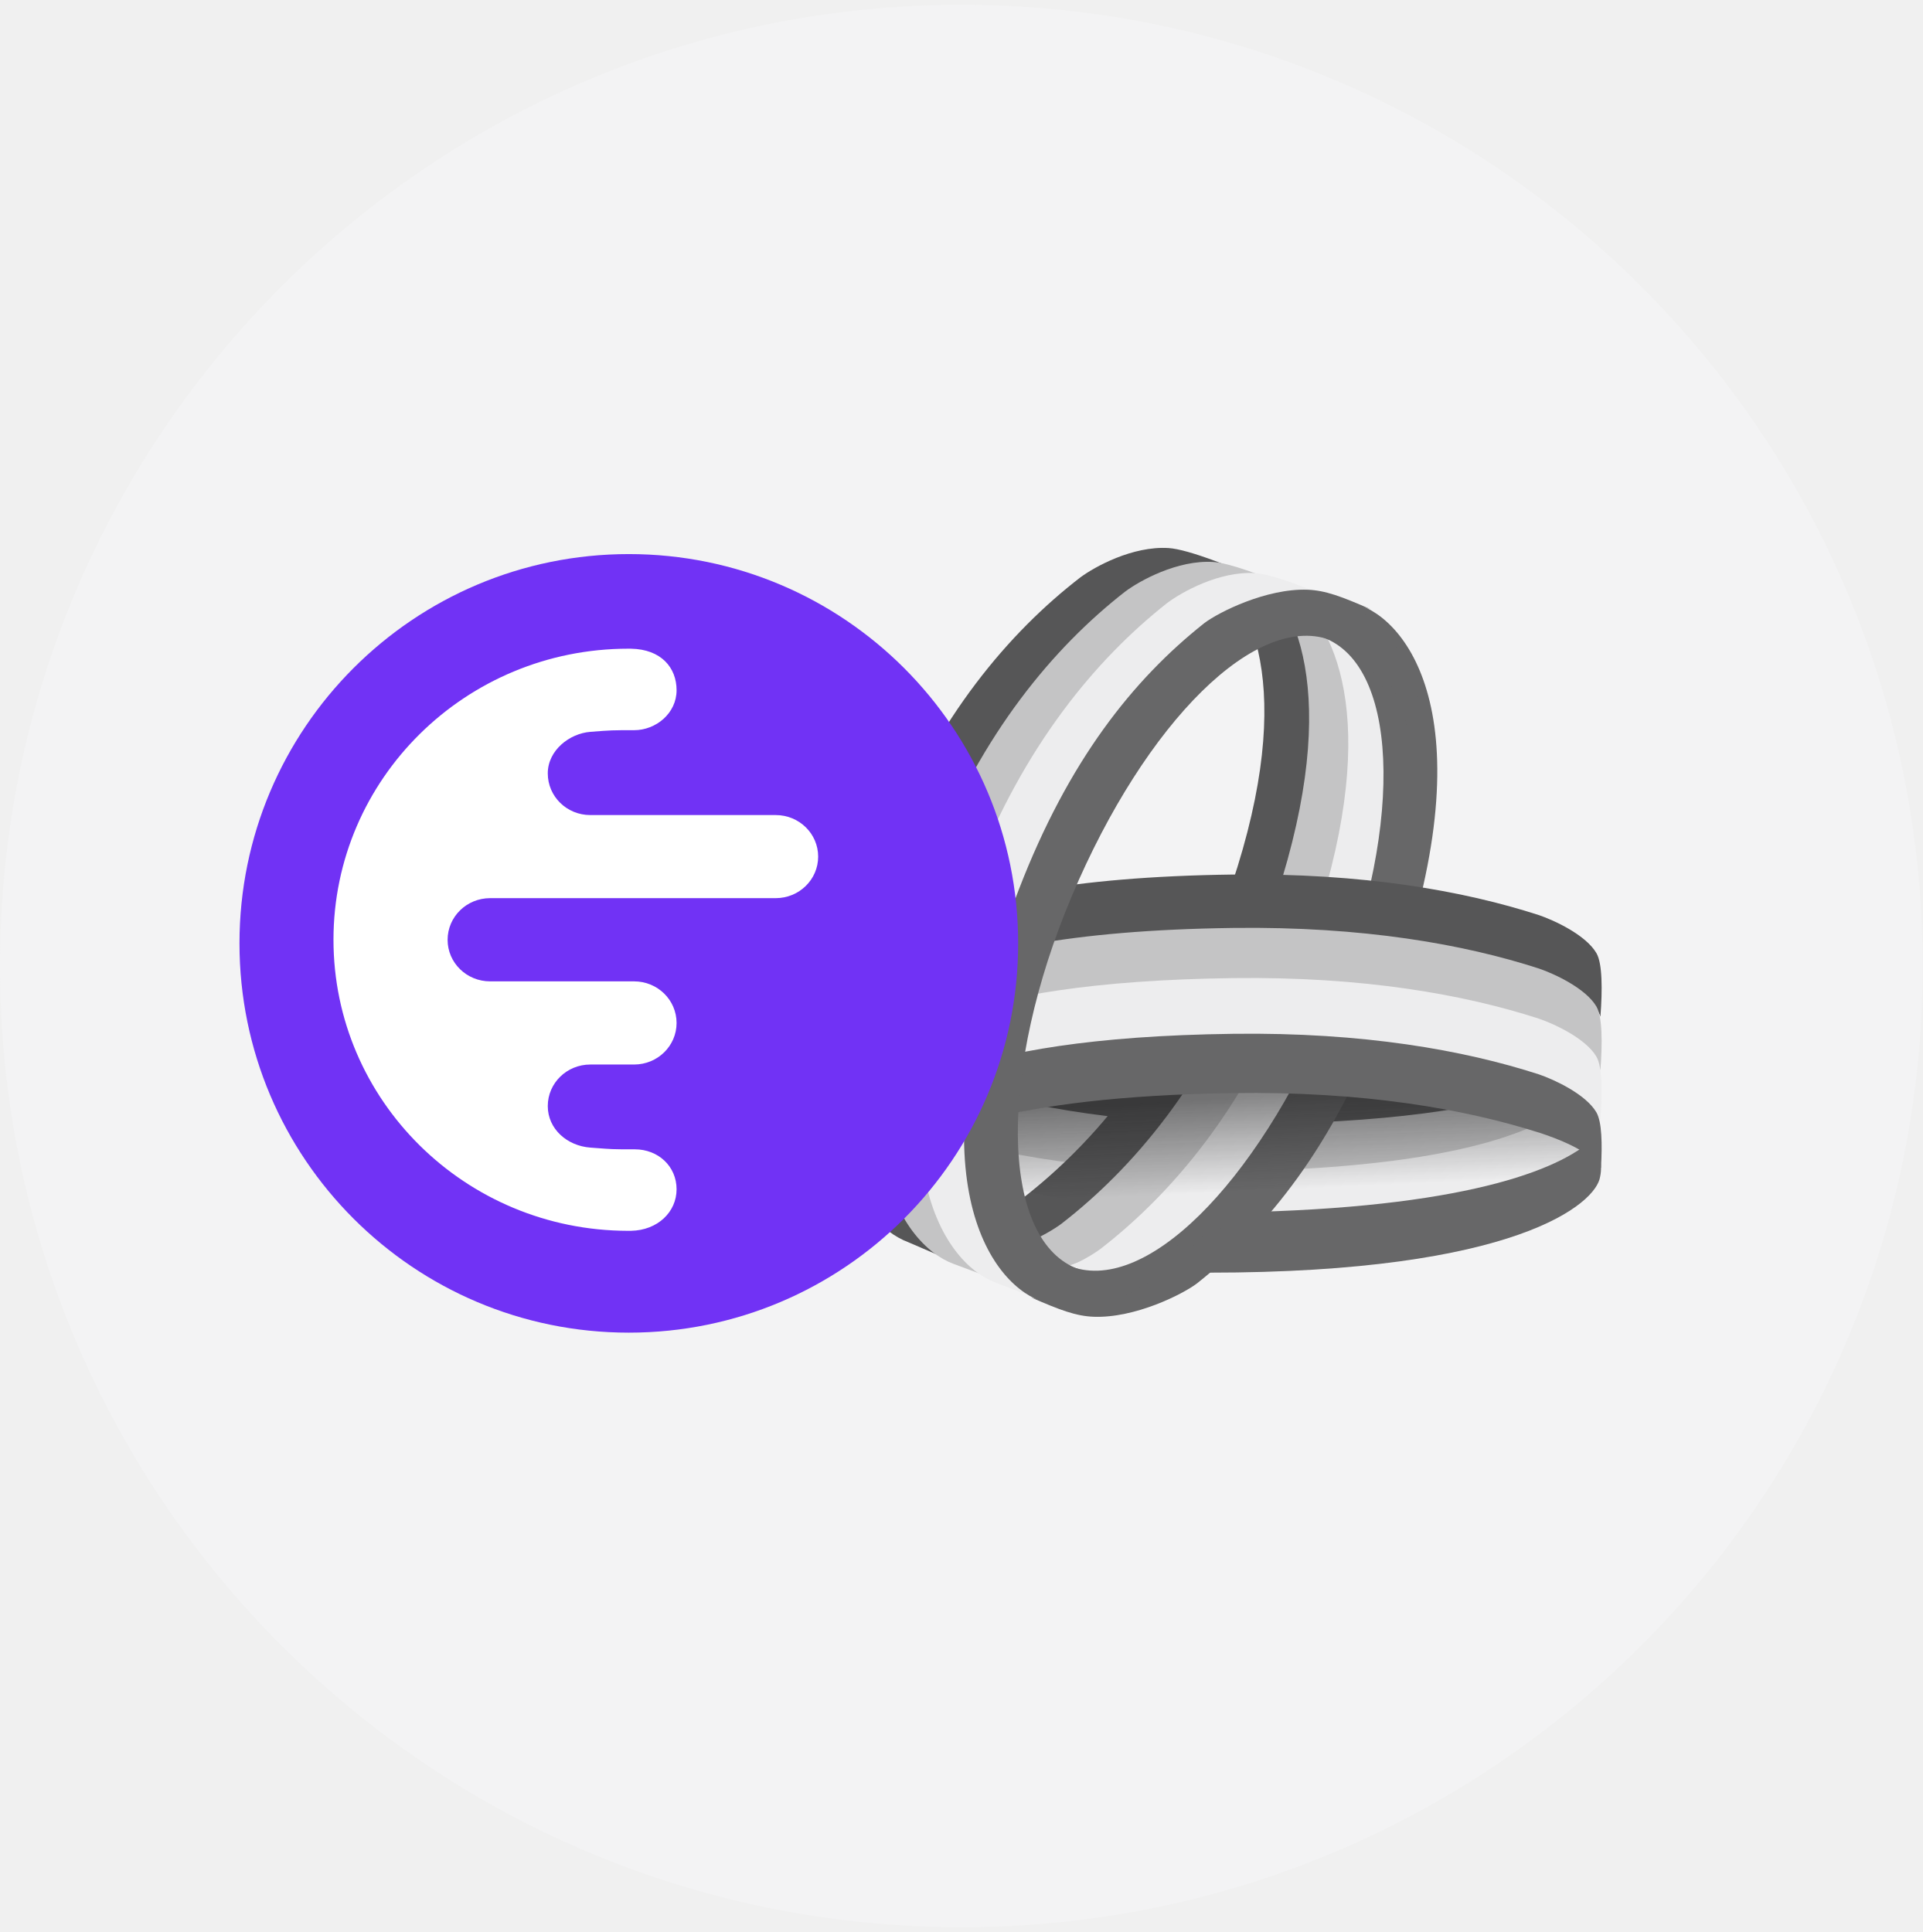
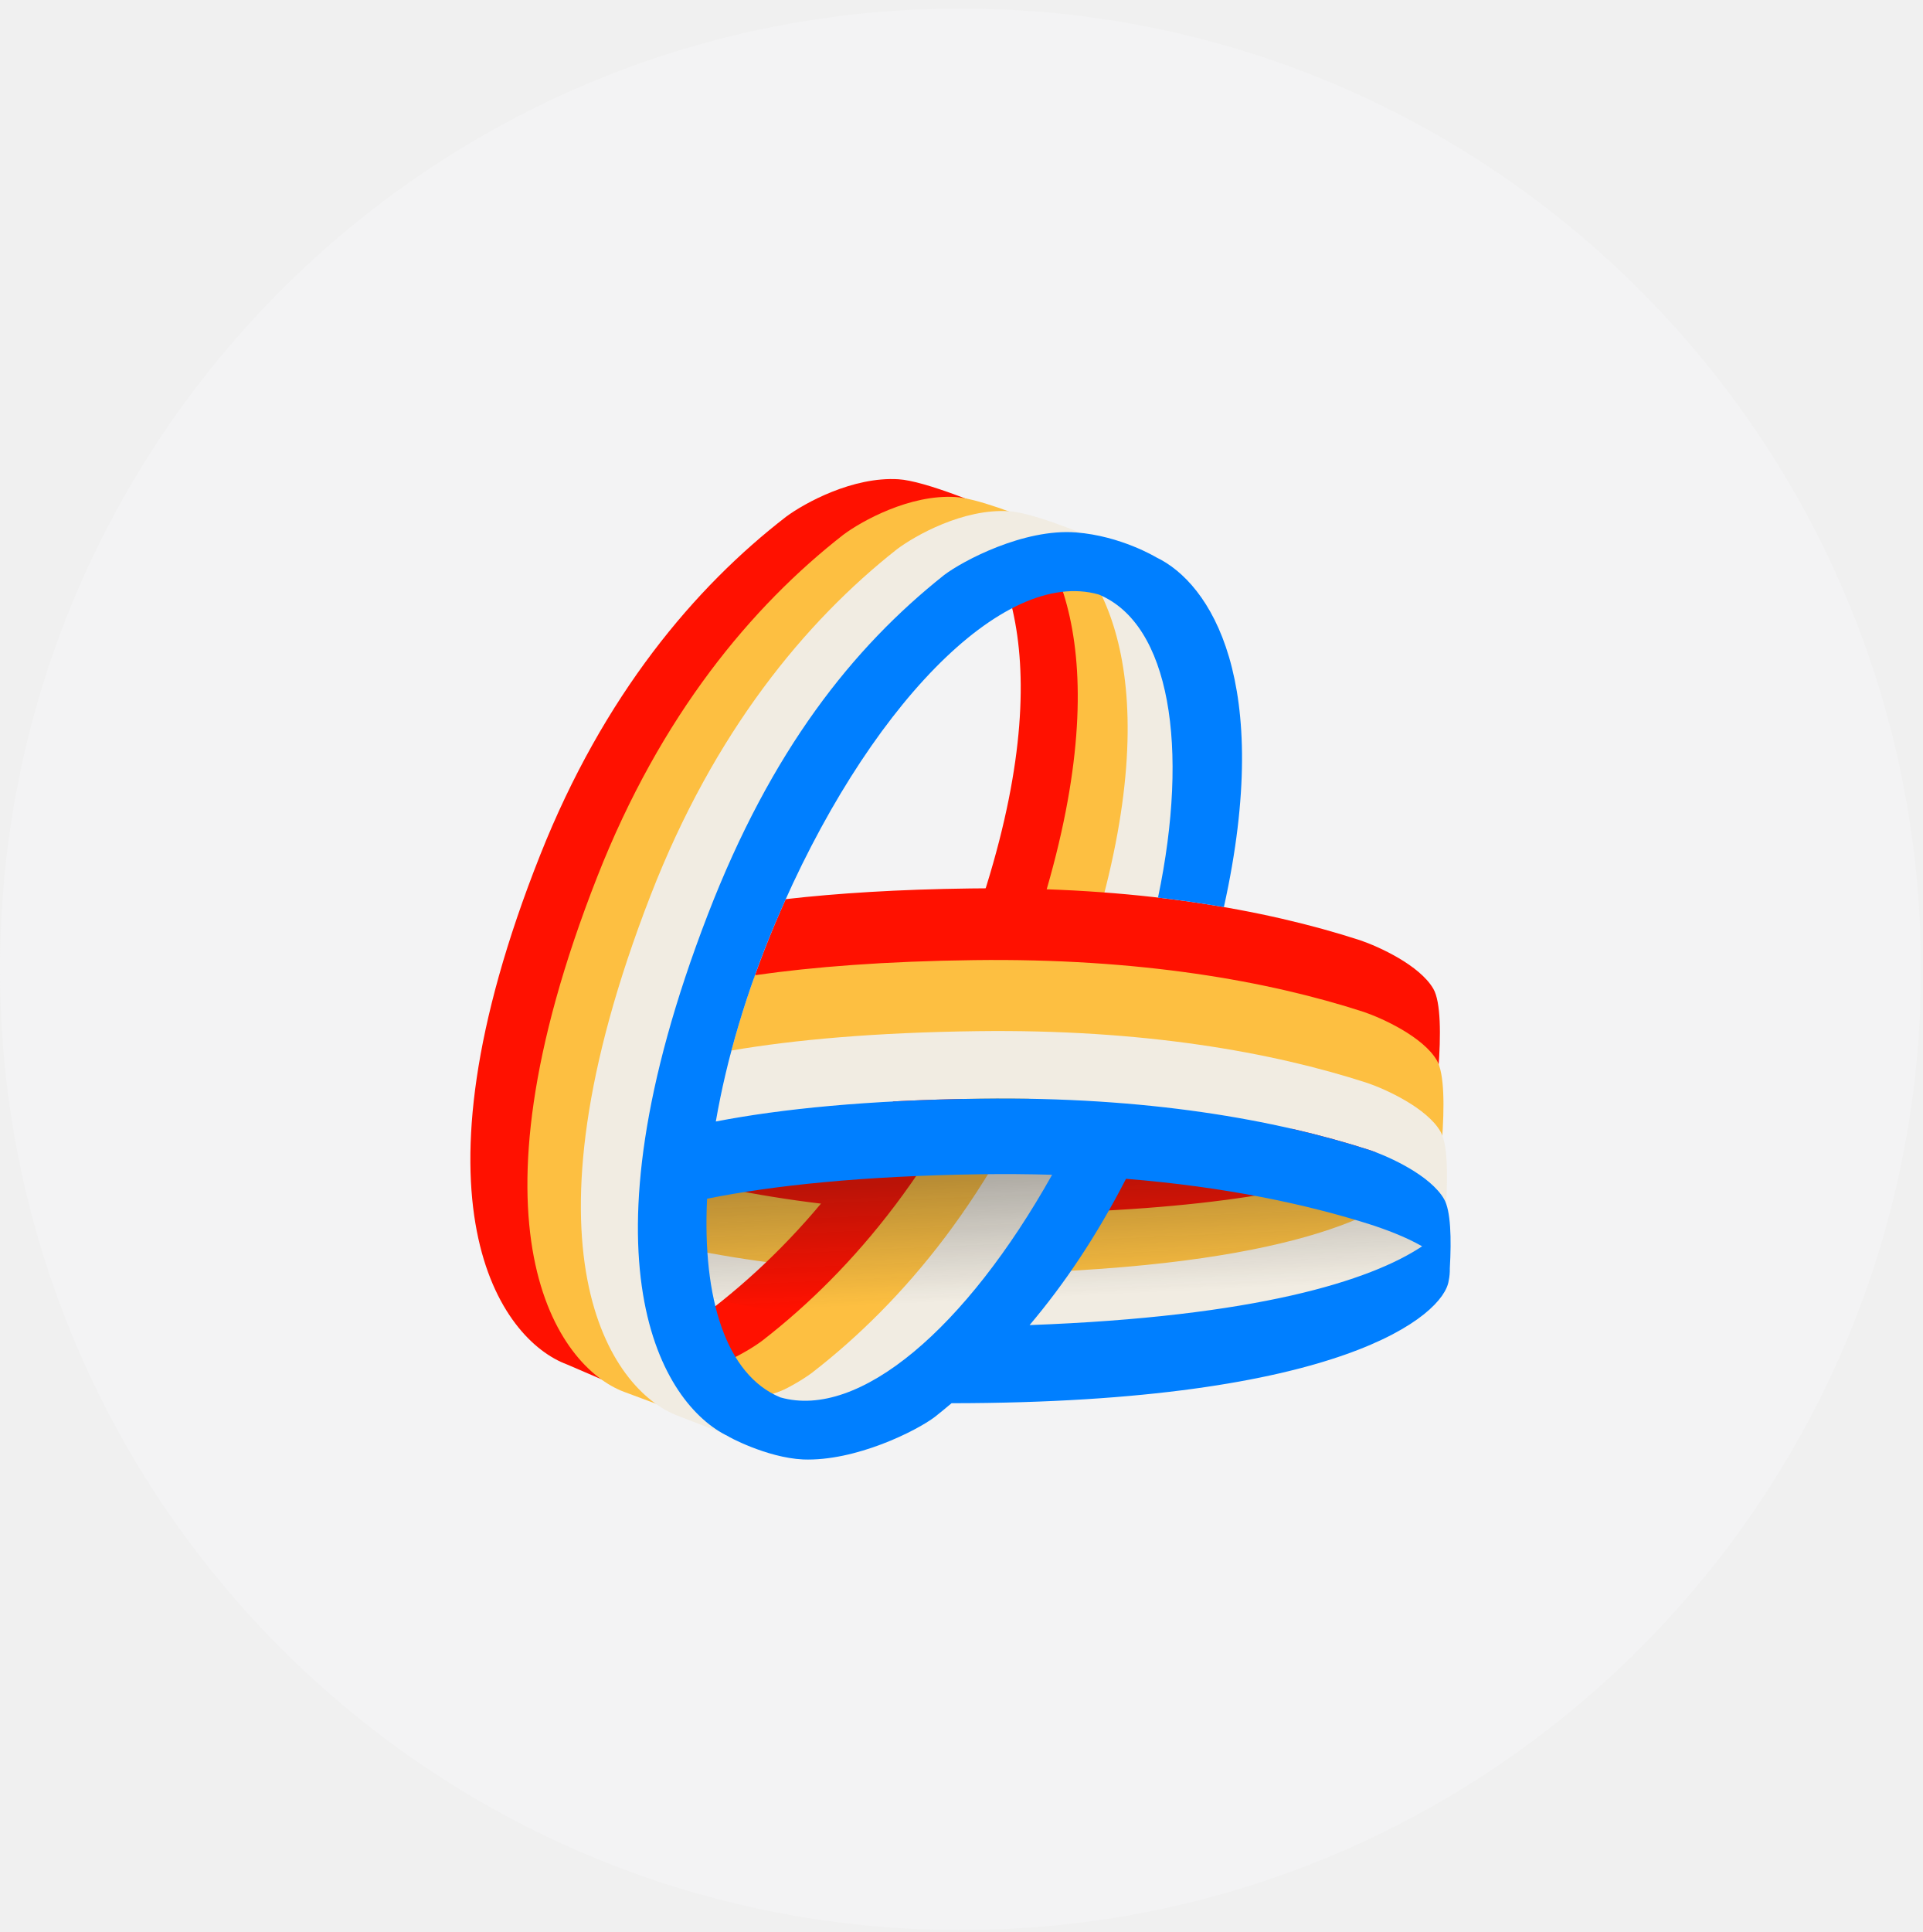
- <svg xmlns="http://www.w3.org/2000/svg" width="200" height="201" viewBox="0 0 200 201" fill="none">
-   <rect y="0.5" width="200" height="200" rx="100" fill="#F3F3F4" />
-   <g style="mix-blend-mode:luminosity">
-     <path d="M131.329 118.163C117.829 118.335 107.323 116.467 99.527 113.939C97.998 113.42 94.662 111.901 93.546 109.978C92.929 108.914 92.922 106.183 93.136 103.373C93.197 103.568 93.267 103.738 93.349 103.879C94.462 105.802 97.819 107.316 99.358 107.833C107.209 110.347 117.798 112.196 131.421 111.995C146.569 111.771 155.867 109.986 161.328 107.87C161.325 107.919 161.322 107.968 161.319 108.017C161.092 111.512 160.872 114.904 151.917 116.496C146.735 117.418 140.002 118.053 131.329 118.163Z" fill="#FF1100" />
-     <path d="M131.329 123.09C117.829 123.262 107.323 121.394 99.527 118.866C97.998 118.347 94.662 116.828 93.546 114.905C92.929 113.841 92.922 111.11 93.136 108.3C93.197 108.495 93.267 108.665 93.349 108.806C94.462 110.729 97.819 112.243 99.358 112.76C107.209 115.274 117.798 117.123 131.421 116.922C146.569 116.698 155.867 114.913 161.328 112.797C161.325 112.846 161.322 112.895 161.319 112.944C161.092 116.439 160.872 119.831 151.917 121.423C146.735 122.345 140.002 122.98 131.329 123.09Z" fill="#FDBF41" />
-     <path d="M164.542 118.065C164.668 121.226 157.561 127.642 128.129 128.017C114.629 128.189 104.123 126.321 96.326 123.793C94.797 123.274 91.461 121.755 90.346 119.832C89.728 118.768 89.721 116.037 89.936 113.227C89.996 113.422 90.067 113.592 90.148 113.733C91.261 115.656 94.618 117.17 96.157 117.687C104.008 120.201 114.597 122.05 128.22 121.849C151.677 121.502 161.107 117.412 163.982 114.148L164.542 118.065Z" fill="#F1ECE2" />
-     <path d="M129.166 60.365C134.597 62.308 142.636 73.047 131.348 100.466C126.171 113.042 118.735 121.525 111.275 127.078C109.772 128.151 105.835 130.242 102.111 130.02C100.654 129.933 97.9 129.022 94.752 127.778C95.482 127.97 96.103 128.089 96.584 128.118C100.308 128.343 104.245 126.23 105.748 125.145C113.208 119.534 120.643 110.961 125.821 98.252C135.14 75.376 131.285 63.989 126.602 59.609L129.166 60.365Z" fill="#FF1100" />
-     <path d="M133.822 60.677C139.252 62.676 147.291 73.725 136.004 101.933C130.826 114.871 123.39 123.599 115.931 129.312C114.428 130.416 110.491 132.567 106.767 132.339C105.309 132.249 102.556 131.311 99.407 130.031C100.137 130.229 100.759 130.352 101.24 130.382C104.963 130.613 108.9 128.439 110.403 127.323C117.863 121.55 125.299 112.73 130.476 99.655C139.796 76.121 135.941 64.406 131.257 59.899L133.822 60.677Z" fill="#FDBF41" />
-     <path d="M137.895 63.286C143.326 65.284 151.365 76.333 140.077 104.541C134.9 117.48 127.464 126.207 120.004 131.92C118.501 133.024 114.564 135.175 110.84 134.947C109.383 134.858 106.629 133.92 103.48 132.64C104.211 132.838 104.832 132.961 105.313 132.99C109.037 133.221 112.974 131.047 114.477 129.931C121.936 124.158 129.372 115.338 134.55 102.263C143.869 78.729 140.014 67.014 135.33 62.507L137.895 63.286Z" fill="#F1ECE2" />
-     <path d="M143.81 105.807C155.097 76.555 147.058 65.097 141.628 63.025L139.063 62.217C139.113 62.266 139.162 62.316 139.21 62.367C135.272 61.722 129.875 64.397 124.785 69.517C124.058 70.241 127.245 69.048 128.276 68.021C130.749 65.992 134.448 64.977 137.925 66.435C145.77 69.726 145.933 87.058 138.289 105.146C130.644 123.235 118.96 134.941 111.114 131.65C110.066 131.211 108.969 130.388 108.058 129.754C105.952 127.874 105.003 125.364 105.003 118.886L105.003 126.878C104.451 126.057 103.985 125.136 103.622 124.103C103.548 122.364 102.385 119.466 102.026 122.509C102.297 129.148 105.176 133.008 109.064 135.311L109.046 135.31C108.9 135.301 108.788 135.298 108.691 135.295C108.319 135.284 108.169 135.28 107.215 134.963C110.263 136.3 111.931 136.922 113.76 136.992C118.044 137.156 123.021 134.66 124.524 133.514C131.984 127.59 138.632 119.225 143.81 105.807Z" fill="#007FFF" />
-     <path d="M128.287 90.984C141.787 90.812 152.293 92.681 160.089 95.208C161.618 95.727 164.954 97.247 166.07 99.169C166.687 100.233 166.695 102.964 166.48 105.775C166.42 105.579 166.349 105.409 166.268 105.269C165.154 103.346 161.798 101.831 160.258 101.314C152.407 98.8 141.818 96.951 128.195 97.153C113.047 97.376 103.749 99.162 98.288 101.277C98.291 101.228 98.294 101.18 98.298 101.131C98.524 97.636 98.744 94.244 107.699 92.651C112.881 91.73 119.615 91.095 128.287 90.984Z" fill="#FF1100" />
-     <path d="M128.287 96.541C141.787 96.369 152.293 98.238 160.089 100.765C161.618 101.284 164.954 102.804 166.07 104.726C166.687 105.79 166.695 108.521 166.48 111.332C166.42 111.136 166.349 110.966 166.268 110.826C165.154 108.903 161.798 107.388 160.258 106.871C152.407 104.357 141.818 102.508 128.195 102.71C113.047 102.933 103.749 104.718 98.288 106.834C98.291 106.785 98.294 106.737 98.298 106.688C98.524 103.193 98.744 99.801 107.699 98.208C112.881 97.287 119.615 96.652 128.287 96.541Z" fill="#FDBF41" />
-     <path opacity="0.48" d="M164.474 119.904C164.606 119.798 164.606 119.787 164.474 119.681C164.166 119.428 163.838 119.208 163.502 118.998C162.378 118.3 161.179 117.767 159.949 117.305C159.669 117.199 159.396 117.071 159.097 117.017C159.014 116.921 158.893 116.913 158.787 116.878C157.64 116.486 156.472 116.166 155.301 115.858C155.203 115.85 155.107 115.829 155.023 115.78C154.474 115.657 153.926 115.532 153.38 115.41C152.366 115.184 151.346 114.988 150.324 114.812C149.566 114.681 148.806 114.559 148.046 114.442C147.452 114.352 146.859 114.26 146.26 114.216C146.162 114.2 146.064 114.181 145.964 114.167C143.868 113.904 141.77 113.705 139.665 113.556C138.29 113.461 136.915 113.385 135.538 113.33C133.739 113.259 131.938 113.227 130.137 113.227C127.904 113.227 125.673 113.284 123.446 113.395C120.871 113.523 118.301 113.724 115.74 114.018C115.322 114.067 114.898 114.094 114.484 114.187C114.4 114.162 114.318 114.187 114.233 114.195C112.408 114.426 110.591 114.711 108.784 115.062C107.717 115.269 106.654 115.497 105.6 115.755L105.579 115.79C105.579 115.79 105.306 119.819 105.91 123.753C106.951 124.006 107.997 124.232 109.046 124.433C109.984 124.612 110.924 124.784 111.87 124.922C113.194 125.118 114.522 125.316 115.854 125.458C117.149 125.596 118.442 125.741 119.74 125.838C120.508 125.895 121.273 125.963 122.042 126.01C123.178 126.078 124.317 126.135 125.453 126.176C126.492 126.214 127.53 126.243 128.568 126.257C130.229 126.279 131.893 126.271 133.554 126.235C135.154 126.2 136.753 126.137 138.351 126.045C140.255 125.936 142.157 125.781 144.056 125.58C146.952 125.273 149.831 124.86 152.684 124.275C155.176 123.764 157.64 123.139 160.029 122.236C161.07 121.845 162.09 121.396 163.059 120.842C163.552 120.562 164.029 120.257 164.474 119.901V119.904Z" fill="url(#paint0_linear_6246_1264)" />
-     <path d="M91.874 111.71C91.748 108.549 98.855 102.133 128.287 101.758C141.787 101.586 152.293 103.455 160.09 105.982C161.618 106.501 164.955 108.02 166.07 109.943C166.688 111.007 166.695 113.738 166.48 116.548C166.42 116.353 166.349 116.183 166.268 116.042C165.155 114.119 161.798 112.605 160.259 112.088C152.408 109.574 141.819 107.725 128.196 107.926C104.739 108.273 95.309 112.363 92.434 115.627L91.874 111.71Z" fill="#F1ECE2" />
-     <path d="M91.874 117.507C91.748 114.346 98.855 107.929 128.287 107.555C141.787 107.383 152.293 109.251 160.09 111.778C161.618 112.298 164.955 113.817 166.07 115.74C166.626 116.698 166.687 119.01 166.537 121.513C165.344 119.655 161.767 118.391 160.259 117.885C152.408 115.37 141.819 113.522 128.196 113.723C104.738 114.069 95.309 118.16 92.434 121.425L91.874 117.507Z" fill="#007FFF" />
-     <path d="M94.492 129.241C89.062 127.227 81.023 116.091 92.31 87.662C97.488 74.622 104.924 65.825 112.383 60.068C113.886 58.955 117.823 56.787 121.547 57.017C123.652 57.147 128.46 59.061 133.258 61.221C132.764 61.272 132.288 61.325 131.833 61.375C130.183 61.556 128.818 61.707 127.947 61.654C124.223 61.428 120.286 63.557 118.783 64.65C111.324 70.303 103.888 78.94 98.71 91.744C89.333 114.934 93.294 126.405 98.017 130.758L94.492 129.241Z" fill="#FF1100" />
-     <path d="M99.147 131.475C93.717 129.438 85.678 118.182 96.966 89.444C102.143 76.262 109.579 67.371 117.039 61.55C118.542 60.426 122.479 58.234 126.202 58.467C127.828 58.568 131.065 59.745 134.664 61.281C133.32 60.83 132.202 60.544 131.439 60.495C127.715 60.261 123.778 62.468 122.275 63.602C114.815 69.463 107.379 78.419 102.202 91.695C90.915 120.638 99.214 131.609 104.645 133.66L109.299 135.254L99.147 131.475Z" fill="#FDBF41" />
-     <path d="M103.511 133.418C98.08 131.36 90.041 119.983 101.329 90.936C106.506 77.613 113.942 68.626 121.402 62.743C122.905 61.606 126.842 59.391 130.566 59.626C132.248 59.732 135.657 61.003 139.407 62.635C138.139 62.23 137.083 61.974 136.354 61.927C132.63 61.687 128.723 63.677 127.22 64.838C119.76 70.846 112.324 80.024 107.147 93.631C97.509 118.96 104.189 131.377 109.008 135.543L103.511 133.418Z" fill="#F1ECE2" />
-     <path d="M105.983 92.54C94.696 121.792 102.735 133.251 108.165 135.323L110.73 136.13C110.68 136.081 110.631 136.031 110.582 135.981C114.521 136.626 119.918 133.951 125.008 128.831C125.735 128.106 122.548 129.3 121.517 130.326C119.044 132.355 115.345 133.371 111.868 131.912C104.023 128.621 103.86 111.29 111.504 93.201C119.149 75.113 130.833 63.406 138.678 66.697C139.727 67.137 140.824 67.96 141.735 68.593C143.841 70.473 144.79 72.984 144.79 79.462V71.469C145.342 72.291 145.808 73.212 146.171 74.245C146.245 75.984 147.408 78.882 147.767 75.839C147.496 69.199 144.617 65.34 140.729 63.036L140.747 63.037C140.893 63.047 141.005 63.05 141.102 63.053C141.474 63.063 141.624 63.068 142.578 63.384C139.53 62.047 137.862 61.425 136.033 61.355C131.749 61.191 126.772 63.688 125.269 64.833C117.809 70.757 111.161 79.123 105.983 92.54Z" fill="#007FFF" />
-     <path d="M130.638 126.081C153.404 125.429 162.9 121.432 166.024 118.176L166.322 120.904L166.464 120.762C166.557 121.072 166.591 121.773 166.449 122.418C166.051 125.198 157.779 132.404 125.736 132.404C124.566 132.404 123.452 132.39 122.391 132.364C124.778 130.238 126.814 128.149 128.56 126.125C129.244 126.116 129.937 126.102 130.638 126.081Z" fill="#007FFF" />
-   </g>
-   <rect x="24.911" y="57.645" width="81" height="81" rx="40.5" fill="#7132F5" />
-   <rect x="32.33" y="64.061" width="66.169" height="66.169" rx="33.085" fill="white" />
-   <path fill-rule="evenodd" clip-rule="evenodd" d="M100.5 97.77C100.5 78.613 84.769 63.084 65.364 63.084C45.959 63.084 30.227 78.613 30.227 97.77C30.227 116.926 45.959 132.456 65.364 132.456C84.769 132.456 100.5 116.926 100.5 97.77ZM70.379 123.729C70.379 126.082 68.422 127.995 65.646 128.05C65.569 128.051 65.492 128.051 65.415 128.051H65.313C48.395 128.024 34.689 114.477 34.689 97.77C34.689 81.046 48.423 67.488 65.364 67.488C65.455 67.488 65.547 67.489 65.638 67.49C68.771 67.545 70.379 69.457 70.379 71.81C70.379 74.205 68.235 75.967 65.963 75.967C63.691 75.967 63.579 75.967 61.405 76.139C59.23 76.311 56.981 78.073 56.981 80.461C56.981 82.863 58.958 84.797 61.405 84.797H80.691C83.131 84.797 85.107 86.731 85.107 89.119C85.107 91.507 83.131 93.441 80.691 93.441H50.985C48.538 93.441 46.561 95.382 46.561 97.777C46.561 100.165 48.538 102.099 50.985 102.099H65.963C68.403 102.099 70.379 104.033 70.379 106.428C70.379 108.815 68.403 110.75 65.963 110.75H61.405C58.958 110.75 56.981 112.684 56.981 115.071C56.981 117.466 59.007 119.214 61.405 119.393C61.594 119.407 61.766 119.42 61.926 119.432C62.77 119.496 63.231 119.531 63.692 119.55C64.248 119.572 64.805 119.572 66.033 119.572C68.473 119.572 70.379 121.342 70.379 123.729Z" fill="#7132F5" />
+ <svg xmlns="http://www.w3.org/2000/svg" width="211" height="212" viewBox="0 0 211 212" fill="none">
+   <circle cx="105.422" cy="106.362" r="105.422" fill="#F3F3F4" />
+   <path d="M111.772 134.823C93.615 135.054 79.486 132.542 69.001 129.143C66.945 128.444 62.458 126.401 60.958 123.815C60.127 122.384 60.118 118.712 60.406 114.932C60.487 115.195 60.582 115.423 60.692 115.612C62.189 118.199 66.704 120.235 68.773 120.93C79.332 124.312 93.573 126.798 111.895 126.528C132.267 126.227 144.772 123.826 152.116 120.981C152.112 121.046 152.108 121.112 152.103 121.177C151.798 125.878 151.502 130.439 139.46 132.581C132.491 133.821 123.435 134.675 111.772 134.823Z" fill="#FF1100" />
+   <path d="M111.772 141.45C93.615 141.681 79.486 139.169 69.001 135.77C66.945 135.071 62.458 133.028 60.958 130.442C60.127 129.011 60.118 125.339 60.406 121.559C60.487 121.822 60.582 122.05 60.692 122.239C62.189 124.826 66.704 126.862 68.773 127.557C79.332 130.939 93.573 133.425 111.895 133.154C132.267 132.854 144.772 130.453 152.116 127.607C152.112 127.673 152.108 127.739 152.103 127.804C151.798 132.505 151.502 137.066 139.46 139.208C132.491 140.448 123.435 141.302 111.772 141.45Z" fill="#FDBF41" />
+   <path d="M156.44 134.691C156.609 138.942 147.051 147.571 107.468 148.075C89.312 148.306 75.183 145.794 64.697 142.395C62.641 141.696 58.154 139.653 56.654 137.067C55.824 135.636 55.814 131.964 56.103 128.184C56.184 128.447 56.279 128.675 56.388 128.864C57.886 131.451 62.4 133.487 64.47 134.182C75.029 137.564 89.269 140.05 107.591 139.779C139.138 139.314 151.819 133.812 155.686 129.423L156.44 134.691Z" fill="#F1ECE2" />
+   <path d="M108.864 57.092C116.168 59.704 126.979 74.148 111.799 111.022C104.836 127.935 94.835 139.345 84.803 146.812C82.781 148.256 77.487 151.068 72.479 150.77C70.518 150.653 66.816 149.426 62.581 147.753C63.563 148.012 64.399 148.173 65.045 148.212C70.053 148.513 75.348 145.672 77.369 144.213C87.402 136.666 97.402 125.137 104.365 108.045C116.898 77.28 111.714 61.965 105.415 56.074L108.864 57.092Z" fill="#FF1100" />
+   <path d="M115.124 57.512C122.427 60.2 133.239 75.059 118.058 112.995C111.095 130.396 101.095 142.134 91.063 149.817C89.041 151.302 83.746 154.195 78.738 153.888C76.778 153.768 73.075 152.506 68.84 150.785C69.822 151.051 70.658 151.216 71.305 151.256C76.313 151.567 81.608 148.643 83.629 147.142C93.661 139.378 103.662 127.517 110.625 109.932C123.158 78.281 117.974 62.526 111.675 56.465L115.124 57.512Z" fill="#FDBF41" />
+   <path d="M120.602 61.02C127.905 63.707 138.716 78.567 123.536 116.503C116.573 133.904 106.573 145.642 96.54 153.325C94.519 154.81 89.224 157.703 84.216 157.396C82.255 157.275 78.552 156.014 74.318 154.292C75.3 154.559 76.136 154.724 76.782 154.764C81.79 155.075 87.085 152.151 89.106 150.65C99.139 142.886 109.139 131.024 116.102 113.44C128.635 81.789 123.451 66.034 117.152 59.973L120.602 61.02Z" fill="#F1ECE2" />
+   <path d="M62.231 149.722C54.928 147.013 44.117 132.037 59.297 93.803C66.26 76.265 76.26 64.436 86.293 56.692C88.314 55.196 93.609 52.28 98.617 52.589C101.448 52.764 107.914 55.339 114.367 58.243C113.703 58.312 113.062 58.382 112.451 58.45C110.232 58.694 108.396 58.897 107.224 58.825C102.217 58.521 96.922 61.385 94.9 62.854C84.868 70.457 74.867 82.073 67.904 99.293C55.294 130.481 60.62 145.908 66.972 151.762L62.231 149.722Z" fill="#FF1100" />
+   <path d="M68.491 152.726C61.188 149.987 50.377 134.849 65.557 96.2C72.52 78.472 82.52 66.514 92.553 58.686C94.574 57.173 99.869 54.226 104.877 54.539C107.063 54.675 111.416 56.258 116.257 58.324C114.449 57.718 112.946 57.332 111.919 57.267C106.911 56.952 101.616 59.921 99.595 61.445C89.563 69.328 79.562 81.372 72.599 99.227C57.419 138.152 68.581 152.906 75.885 155.664L82.144 157.808L68.491 152.726Z" fill="#FDBF41" />
+   <path d="M74.36 155.339C67.057 152.572 56.245 137.27 71.425 98.206C78.388 80.288 88.389 68.201 98.421 60.29C100.443 58.761 105.738 55.781 110.746 56.097C113.008 56.24 117.592 57.949 122.636 60.144C120.931 59.6 119.511 59.256 118.53 59.193C113.522 58.87 108.268 61.546 106.246 63.108C96.214 71.187 86.213 83.531 79.25 101.83C66.288 135.894 75.272 152.595 81.753 158.197L74.36 155.339Z" fill="#F1ECE2" />
+   <path d="M82.721 107.413C89.078 106.525 96.873 105.927 106.384 105.787C124.706 105.516 138.946 108.002 149.505 111.384C151.575 112.079 156.09 114.116 157.587 116.702C157.696 116.891 157.791 117.12 157.873 117.382C158.161 113.603 158.151 109.93 157.321 108.499C155.821 105.913 151.334 103.87 149.278 103.172C138.792 99.773 124.663 97.26 106.507 97.491C98.61 97.592 91.908 98.016 86.24 98.664C85.857 99.515 85.481 100.378 85.111 101.252C84.239 103.317 83.442 105.374 82.721 107.413Z" fill="#FF1100" />
+   <path d="M80.165 115.724C80.906 112.879 81.806 109.963 82.864 107.011C89.264 106.092 97.175 105.478 106.898 105.355C125.054 105.123 139.184 107.636 149.669 111.035C151.725 111.733 156.212 113.777 157.712 116.362C158.542 117.793 158.552 121.466 158.264 125.246C158.182 124.983 158.088 124.755 157.978 124.565C156.481 121.979 151.966 119.942 149.896 119.247C139.338 115.866 125.097 113.38 106.775 113.65C95.74 113.813 87.013 114.592 80.165 115.724Z" fill="#FDBF41" />
+   <path d="M158.723 132.066C158.655 131.877 158.579 131.708 158.495 131.563C156.995 128.977 152.508 126.934 150.452 126.236C139.966 122.837 125.837 120.324 107.681 120.555C95.208 120.714 85.716 121.68 78.57 123.061C79.004 120.542 79.575 117.937 80.284 115.272C87.158 114.097 96.004 113.293 107.29 113.15C125.446 112.918 139.575 115.431 150.061 118.83C152.117 119.528 156.603 121.572 158.104 124.157C158.862 125.465 158.936 128.644 158.723 132.066Z" fill="#F1ECE2" />
+   <path opacity="0.3" d="M156.348 137.163C156.526 137.021 156.526 137.006 156.348 136.863C155.934 136.523 155.493 136.227 155.04 135.946C153.53 135.006 151.916 134.289 150.263 133.668C149.885 133.525 149.519 133.353 149.116 133.28C149.006 133.152 148.842 133.141 148.699 133.094C147.157 132.567 145.586 132.136 144.011 131.723C143.879 131.712 143.751 131.683 143.637 131.617C142.9 131.452 142.162 131.284 141.428 131.12C140.064 130.816 138.692 130.553 137.317 130.315C136.298 130.14 135.276 129.975 134.254 129.818C133.456 129.697 132.658 129.573 131.853 129.514C131.721 129.493 131.589 129.467 131.454 129.449C128.636 129.094 125.814 128.827 122.982 128.626C121.133 128.498 119.284 128.396 117.432 128.323C115.013 128.227 112.591 128.184 110.168 128.184C107.165 128.184 104.166 128.26 101.17 128.41C97.707 128.582 94.251 128.853 90.807 129.248C90.244 129.313 89.674 129.35 89.118 129.474C89.004 129.441 88.894 129.474 88.78 129.485C86.325 129.796 83.881 130.18 81.452 130.652C80.016 130.929 78.588 131.237 77.17 131.584L77.141 131.631C77.141 131.631 76.774 137.05 77.587 142.34C78.987 142.68 80.394 142.984 81.804 143.254C83.066 143.496 84.33 143.726 85.602 143.913C87.383 144.176 89.168 144.443 90.96 144.633C92.702 144.819 94.44 145.013 96.186 145.145C97.219 145.221 98.248 145.313 99.281 145.375C100.81 145.466 102.342 145.543 103.87 145.598C105.266 145.649 106.663 145.689 108.059 145.708C110.293 145.737 112.53 145.726 114.764 145.678C116.915 145.631 119.067 145.547 121.215 145.423C123.777 145.276 126.334 145.068 128.889 144.797C132.782 144.384 136.655 143.828 140.491 143.042C143.844 142.355 147.157 141.514 150.37 140.3C151.77 139.774 153.142 139.17 154.445 138.425C155.108 138.048 155.749 137.638 156.348 137.16V137.163Z" fill="url(#paint0_linear_488_10314)" />
+   <path fill-rule="evenodd" clip-rule="evenodd" d="M77.686 100.364C62.968 138.506 72.682 154.153 79.943 157.612C79.75 157.552 84.101 159.952 88.144 160.147C93.905 160.368 100.599 157.01 102.62 155.47C103.231 154.984 103.838 154.487 104.441 153.976C147.377 153.947 158.47 144.28 159.004 140.547C159.106 140.082 159.141 139.596 159.131 139.181C159.322 135.871 159.231 132.835 158.495 131.565C156.994 128.979 152.507 126.936 150.452 126.237C139.966 122.838 125.837 120.326 107.681 120.557C95.207 120.716 85.716 121.681 78.57 123.062C79.744 116.246 81.922 108.799 85.111 101.253C95.051 77.733 110.069 62.237 120.59 65.234C120.601 65.238 120.611 65.243 120.621 65.247C120.629 65.25 120.636 65.253 120.643 65.256C128.393 68.507 130.569 81.947 127.103 98.494C129.623 98.787 132.032 99.137 134.332 99.535C139.825 74.77 132.84 63.981 126.902 61.153C126.902 61.153 123.03 58.804 118.099 58.424C112.351 57.982 105.645 61.562 103.623 63.102C93.591 71.069 84.649 82.319 77.686 100.364ZM156.091 136.756C150.397 140.551 137.828 144.494 113.008 145.403C116.8 140.921 120.348 135.655 123.589 129.352C134.442 130.227 143.429 132.127 150.68 134.449C151.906 134.861 154.153 135.646 156.091 136.756ZM107.559 128.852C110.288 128.812 112.928 128.833 115.478 128.909C106.057 145.71 94.326 155.808 85.653 153.337L85.63 153.327L85.6 153.315C79.741 150.857 77.068 142.578 77.61 131.534C84.891 130.078 94.644 129.043 107.559 128.852Z" fill="#007FFF" />
  <defs>
-     <linearGradient id="paint0_linear_6246_1264" x1="137.227" y1="111.778" x2="137.777" y2="123.952" gradientUnits="userSpaceOnUse">
+     <linearGradient id="paint0_linear_488_10314" x1="119.704" y1="126.235" x2="120.443" y2="142.608" gradientUnits="userSpaceOnUse">
      <stop offset="0.16" stop-color="#191919" />
      <stop offset="0.97" stop-color="#191919" stop-opacity="0" />
    </linearGradient>
  </defs>
</svg>
